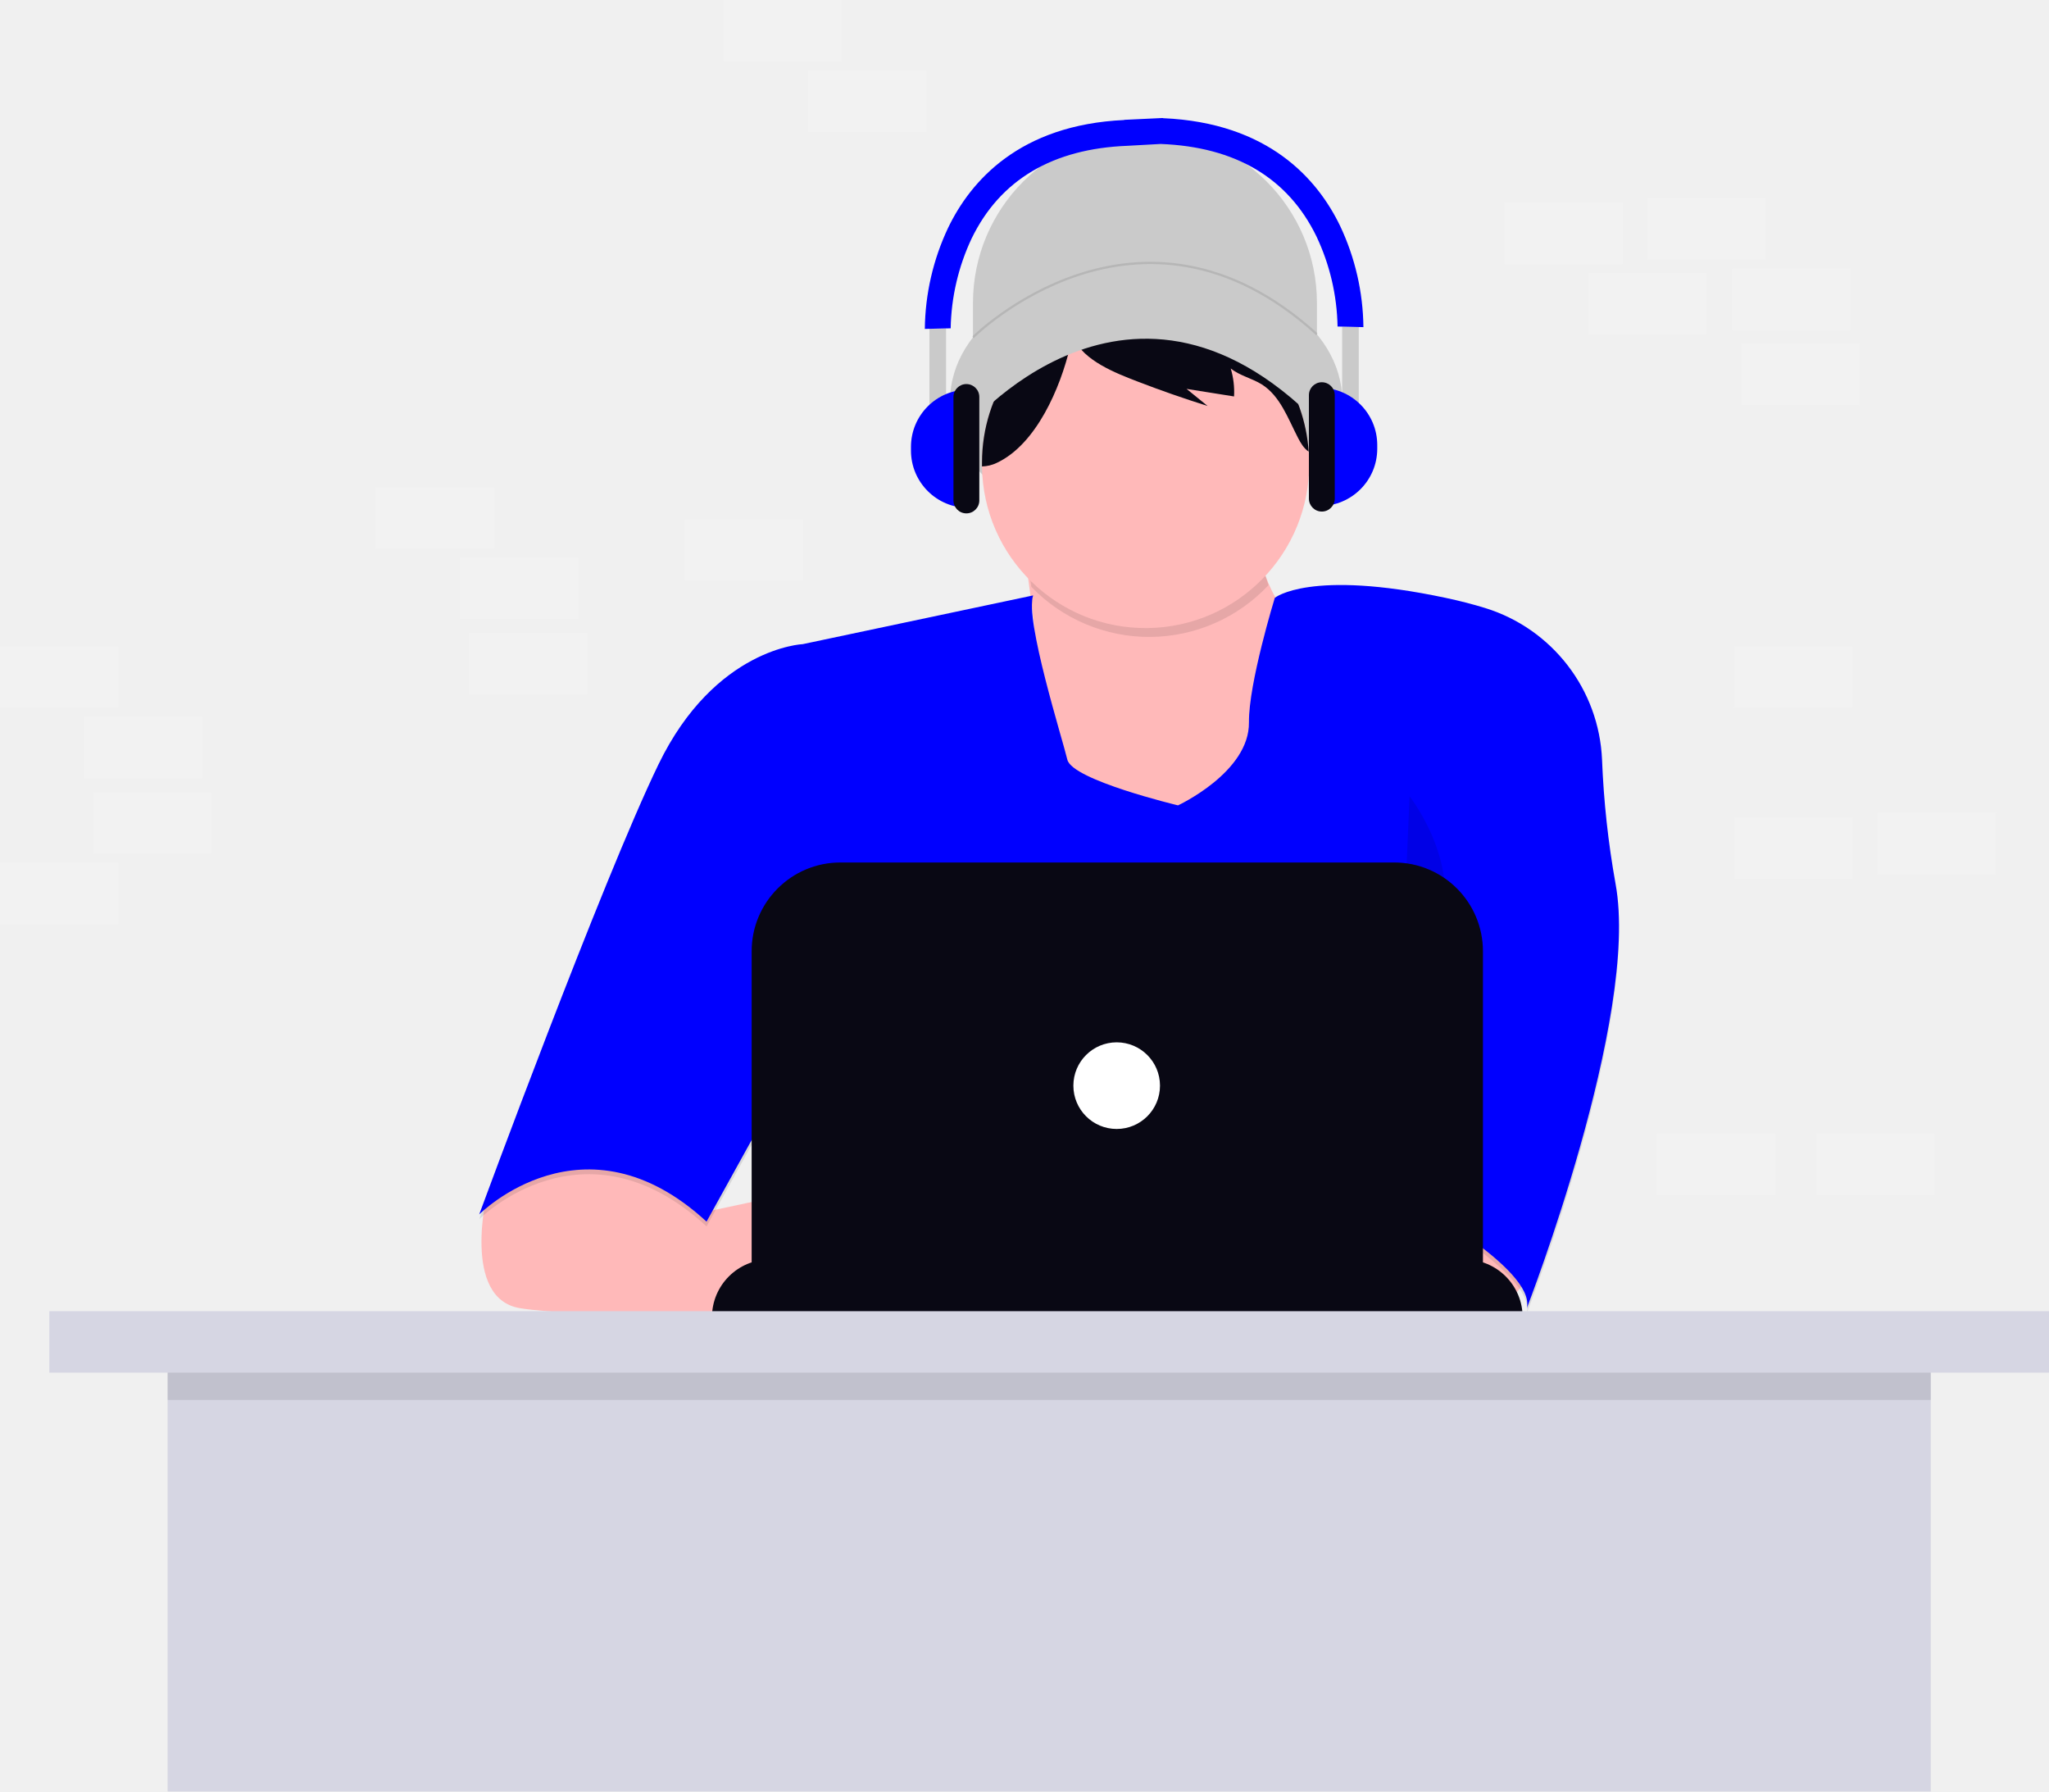
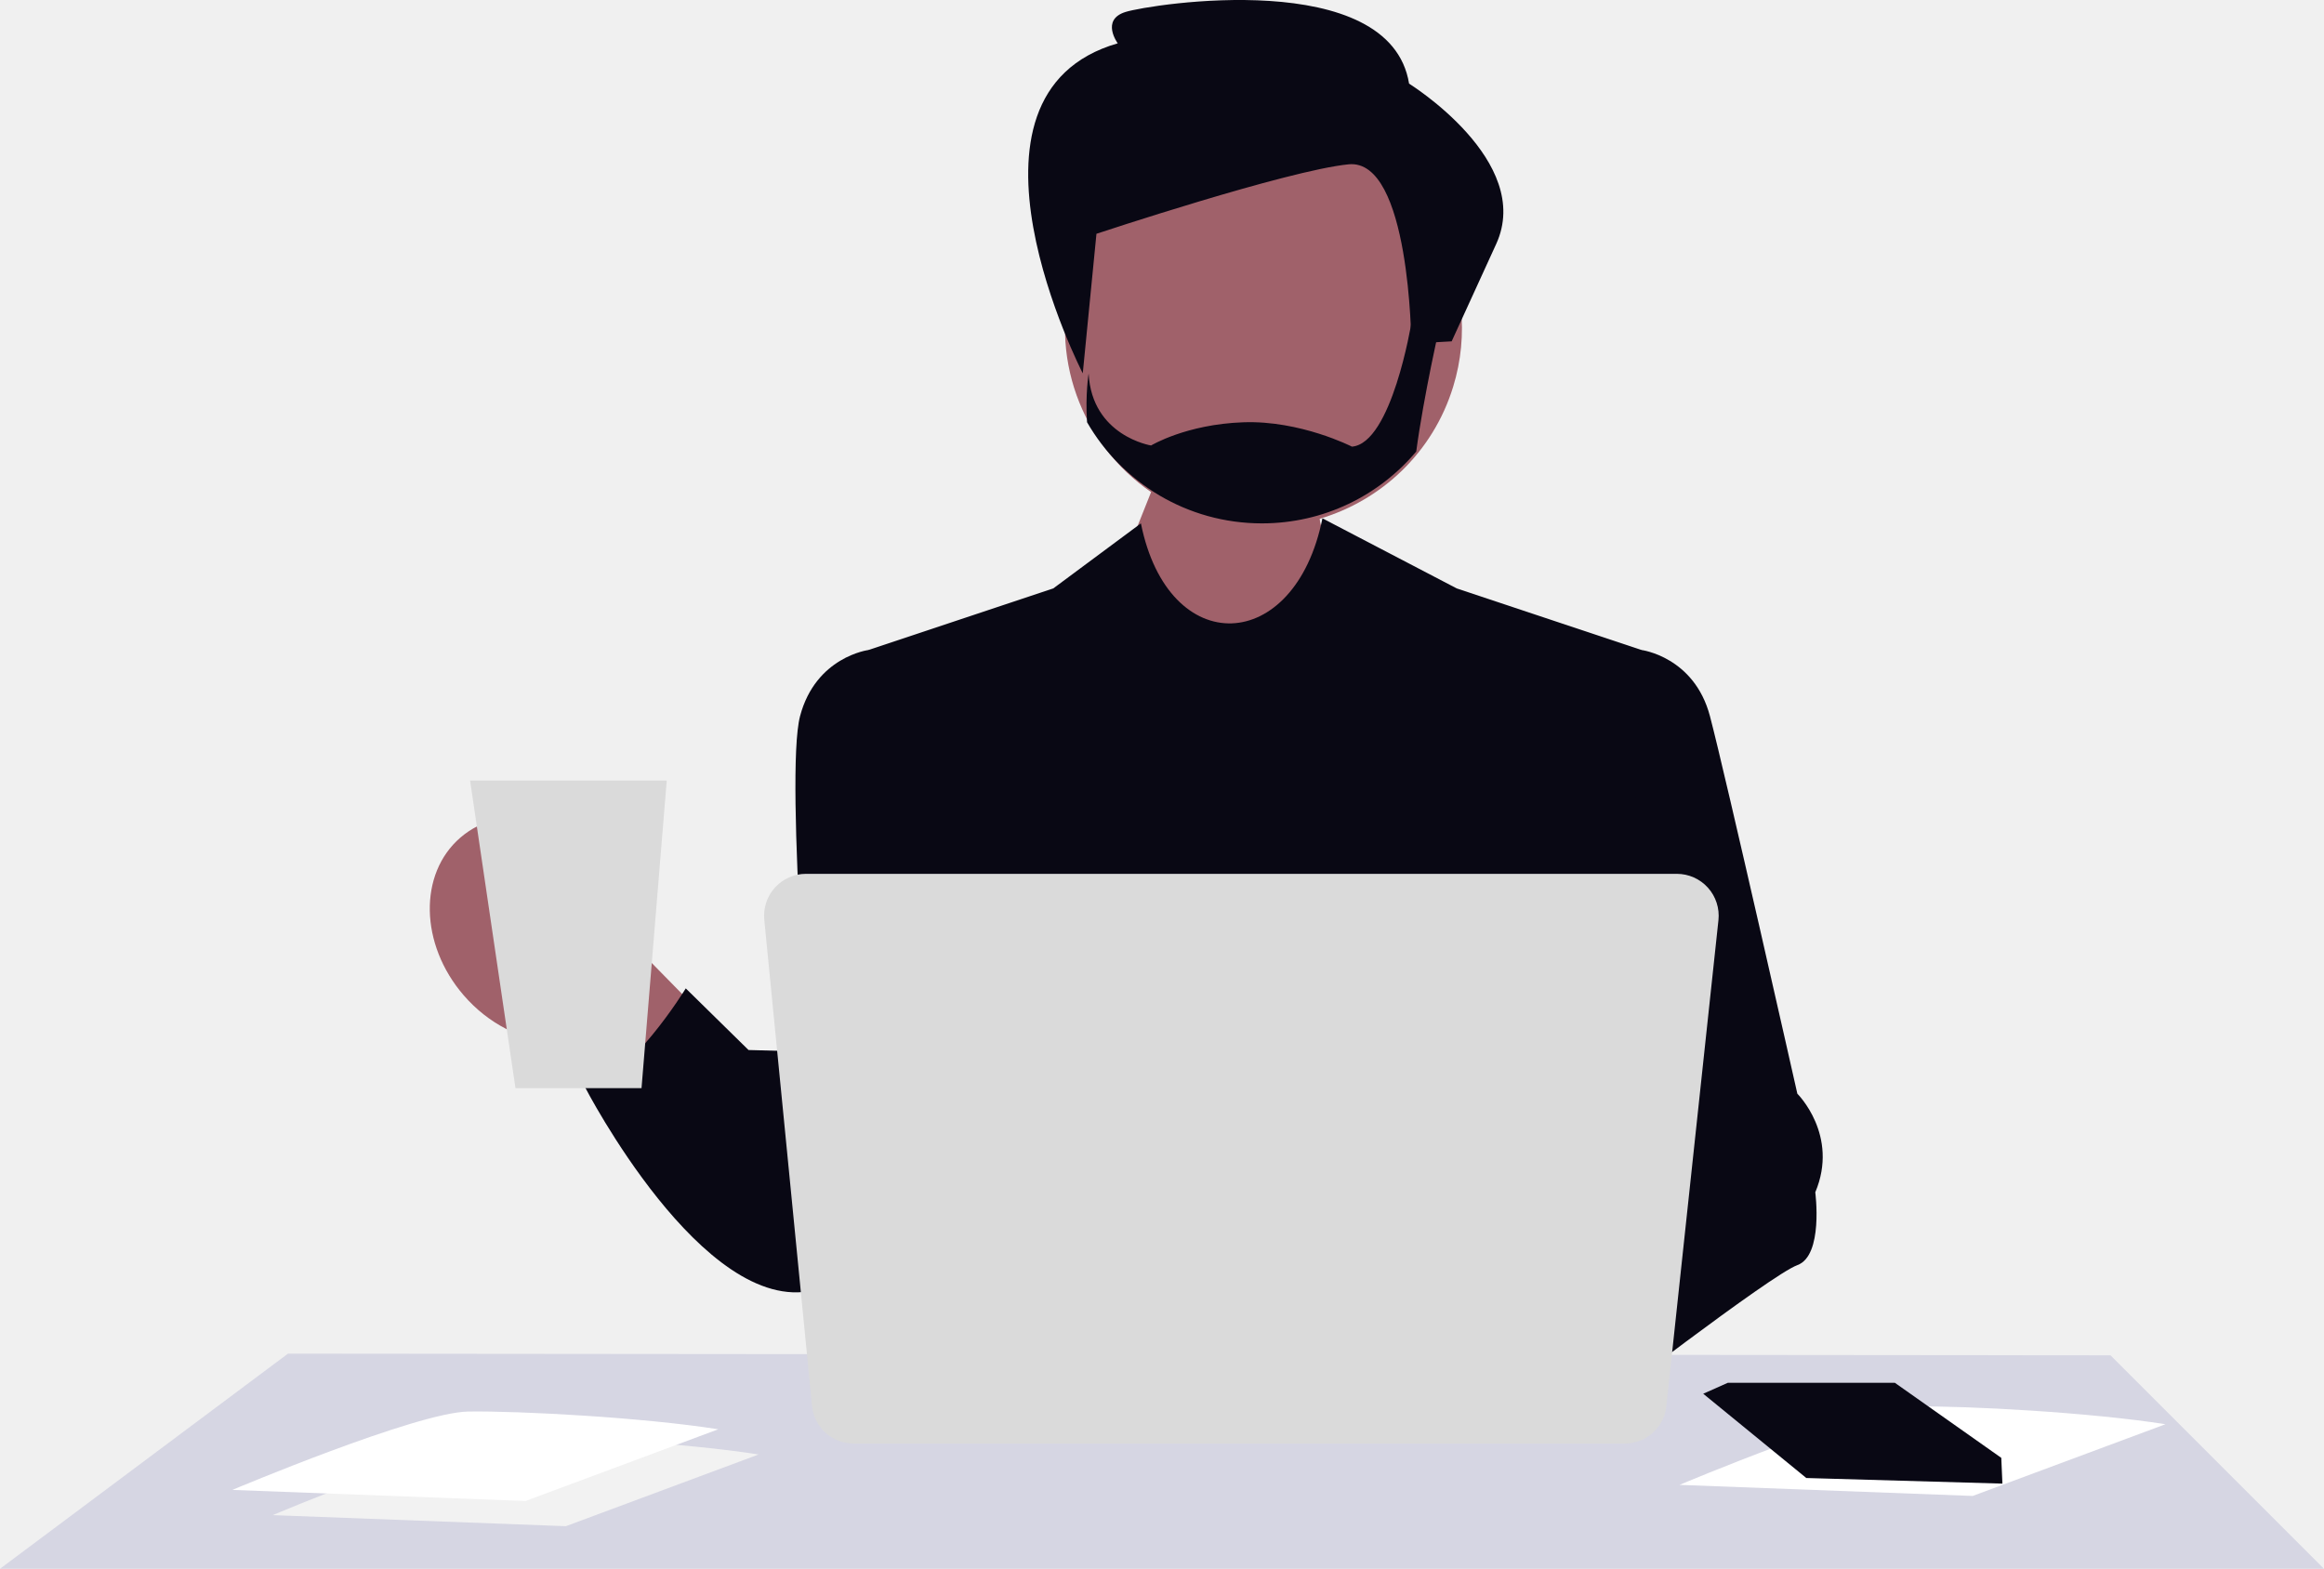
- <svg xmlns="http://www.w3.org/2000/svg" width="900.31" height="787" viewBox="0 0 900.31 787" role="img" artist="Katerina Limpitsouni" source="https://undraw.co/">
-   <g id="Group_2" data-name="Group 2" transform="translate(-510.055 -146.5)">
-     <rect id="Rectangle_34" data-name="Rectangle 34" width="52" height="27" transform="translate(1272.055 430.5)" fill="#f2f2f2" opacity="0.998" />
-     <rect id="Rectangle_36" data-name="Rectangle 36" width="52" height="27" transform="translate(1234.055 233.5)" fill="#f2f2f2" opacity="0.998" />
-     <rect id="Rectangle_37" data-name="Rectangle 37" width="52" height="27" transform="translate(1271.055 264.5)" fill="#f2f2f2" opacity="0.998" />
-     <rect id="Rectangle_38" data-name="Rectangle 38" width="52" height="27" transform="translate(1171.055 235.5)" fill="#f2f2f2" opacity="0.998" />
-     <rect id="Rectangle_39" data-name="Rectangle 39" width="52" height="27" transform="translate(510.055 525.5)" fill="#f2f2f2" opacity="0.998" />
-     <rect id="Rectangle_40" data-name="Rectangle 40" width="52" height="27" transform="translate(1275.055 297.5)" fill="#f2f2f2" opacity="0.998" />
-     <rect id="Rectangle_41" data-name="Rectangle 41" width="52" height="27" transform="translate(1208.055 266.5)" fill="#f2f2f2" opacity="0.998" />
-     <rect id="Rectangle_42" data-name="Rectangle 42" width="52" height="27" transform="translate(1335.055 503.5)" fill="#f2f2f2" opacity="0.998" />
-     <rect id="Rectangle_43" data-name="Rectangle 43" width="52" height="27" transform="translate(1272.055 505.5)" fill="#f2f2f2" opacity="0.998" />
-     <rect id="Rectangle_44" data-name="Rectangle 44" width="52" height="27" transform="translate(510.055 430.5)" fill="#f2f2f2" opacity="0.998" />
-     <rect id="Rectangle_45" data-name="Rectangle 45" width="52" height="27" transform="translate(547.055 461.5)" fill="#f2f2f2" opacity="0.998" />
-     <rect id="Rectangle_46" data-name="Rectangle 46" width="52" height="27" transform="translate(828.055 146.5)" fill="#f2f2f2" opacity="0.998" />
-     <rect id="Rectangle_47" data-name="Rectangle 47" width="52" height="27" transform="translate(1238.055 644.5)" fill="#f2f2f2" opacity="0.998" />
-     <rect id="Rectangle_48" data-name="Rectangle 48" width="52" height="27" transform="translate(551.055 494.5)" fill="#f2f2f2" opacity="0.998" />
-     <rect id="Rectangle_49" data-name="Rectangle 49" width="52" height="27" transform="translate(865.055 177.5)" fill="#f2f2f2" opacity="0.998" />
-     <rect id="Rectangle_50" data-name="Rectangle 50" width="52" height="27" transform="translate(675.055 360.5)" fill="#f2f2f2" opacity="0.998" />
-     <rect id="Rectangle_51" data-name="Rectangle 51" width="52" height="27" transform="translate(712.055 391.5)" fill="#f2f2f2" opacity="0.998" />
-     <rect id="Rectangle_52" data-name="Rectangle 52" width="52" height="27" transform="translate(811.055 374.5)" fill="#f2f2f2" opacity="0.998" />
-     <rect id="Rectangle_53" data-name="Rectangle 53" width="52" height="27" transform="translate(716.055 424.5)" fill="#f2f2f2" opacity="0.998" />
-     <rect id="Rectangle_54" data-name="Rectangle 54" width="52" height="27" transform="translate(1308.055 644.5)" fill="#f2f2f2" opacity="0.998" />
-     <path id="Path_72-2232" data-name="Path 72" d="M503.71,57.57h0a75.57,75.57,0,0,1,75.57,75.57v32.24H428.14V133.14a75.57,75.57,0,0,1,75.57-75.57Z" transform="translate(509.425 146.5)" fill="#cacaca" />
-     <ellipse id="Ellipse_16" data-name="Ellipse 16" cx="86.14" cy="59.19" rx="86.14" ry="59.19" transform="translate(927.525 263.26)" fill="#cacaca" />
-     <path id="Path_73-2233" data-name="Path 73" d="M598.44,289.79s18,94.07,0,119.44,55,35.41,55,35.41L729,417.16l10.57-67.65s-46-25.9-36.47-78.22Z" transform="translate(360.005 90)" fill="#ffb9b9" />
-     <path id="Path_74-2234" data-name="Path 74" d="M821.46,606.89s4.76,20.61-21.14,24.31a146.452,146.452,0,0,1-46.08-.55l-5.71-51.77h60.25Z" transform="translate(360.005 90)" fill="#ffb9b9" />
-     <path id="Path_75-2235" data-name="Path 75" d="M364.12,580.51S352.68,627,378.58,631.2s121,4.23,121,4.23v-55l-43.06,9.2L416.1,550.87Z" transform="translate(360.005 90)" fill="#ffb9b9" />
-     <path id="Path_76-2236" data-name="Path 76" d="M604,320.18l-101.21,21.4s-38.58,1.59-63.42,52.85-78.75,197.66-78.75,197.66,46-46.51,99.89,3.17l35.94-65-7.93,103.06H767V584.69s58.13,31.18,53.91,48.62c0,0,49.75-128.18,39-186.43a396.174,396.174,0,0,1-5.94-54.5h0a73,73,0,0,0-51.38-66.67c-5.24-1.61-11-3.12-17.4-4.47-59.72-12.68-75,0-75,0s-11.57,37.64-11.36,54.7c.26,21.93-31.18,36.47-31.18,36.47s-46.51-11.1-48.62-20.08S600.28,330.75,604,320.18Z" transform="translate(360.005 90)" opacity="0.1" />
-     <path id="Path_77-2237" data-name="Path 77" d="M604,318.07l-101.21,21.4s-38.58,1.59-63.42,52.85S360.61,590,360.61,590s46-46.51,99.89,3.17l35.94-65L488.51,631.2H767V582.58s58.13,31.18,53.91,48.62c0,0,49.75-128.18,39-186.43a396.194,396.194,0,0,1-5.94-54.5h0a73,73,0,0,0-51.38-66.67c-5.24-1.61-11-3.12-17.4-4.47-59.72-12.68-75,0-75,0s-11.57,37.64-11.36,54.7c.26,21.93-31.18,36.47-31.18,36.47s-46.51-11.1-48.62-20.08S600.28,328.64,604,318.07Z" transform="translate(360.005 90)" fill="#0000ff" />
-     <path id="Path_78-2238" data-name="Path 78" d="M707.42,313.58a71.53,71.53,0,0,1-2.76-37.52L600,294.55s1.51,7.91,3.22,19.76a71.86,71.86,0,0,0,104.18-.73Z" transform="translate(360.005 90)" opacity="0.1" />
-     <path id="Path_79-2239" data-name="Path 79" d="M725.27,259.67a71.875,71.875,0,1,1-143.74,1.74c.01-.58.01-1.16.01-1.74a71.856,71.856,0,0,1,83.93-70.87h0a71.82,71.82,0,0,1,59.61,66.1Q725.27,257.27,725.27,259.67Z" transform="translate(360.005 90)" fill="#ffb9b9" />
-     <path id="Path_82-2240" data-name="Path 82" d="M628.36,192.3l.1-.06a71.816,71.816,0,0,0-46.93,67.43q0,.87,0,1.74a16,16,0,0,0,6.45-1.55c17.52-8.18,28-33.2,32.16-50.65C621.64,203,623.05,195.93,628.36,192.3Z" transform="translate(360.005 90)" fill="#090814" />
-     <path id="Path_83-2241" data-name="Path 83" d="M683.37,194.32a71.279,71.279,0,0,0-17.87-5.51,23.06,23.06,0,0,1,12.83,8.06,32.859,32.859,0,0,1,3.93,7,72.07,72.07,0,0,0-60.45,1.25c4.51,9.89,18.5,15.28,27.84,18.89q15.34,5.92,31,10.83l-9.24-7.5,20.87,3.32a36.153,36.153,0,0,0-1.46-12.3c4,3.22,9.3,4.3,13.64,7,8.13,5.13,11.52,15,15.95,23.55,1.17,2.26,2.55,4.57,4.66,6a71.91,71.91,0,0,0-41.7-60.59Z" transform="translate(360.005 90)" fill="#090814" />
-     <path id="Path_85-2242" data-name="Path 85" d="M573.33,246.19s74-92,159.61,0l-7.4-20.61s-40.17-58.66-68.7-46-56.55,21.67-56.55,21.67Z" transform="translate(360.005 90)" fill="#cacaca" />
-     <path id="Path_86-2243" data-name="Path 86" d="M512.55,444.38s-15.85,42.28,6.34,80.33-19.55,53.91-19.55,53.91" transform="translate(360.005 90)" opacity="0.1" />
-     <path id="Path_87-2244" data-name="Path 87" d="M769.4,406.33s27.48,34.88,9.51,66.06S762,578.62,762,578.62" transform="translate(360.005 90)" opacity="0.1" />
-     <path id="Path_88-2245" data-name="Path 88" d="M338.82,553.3H644.29a25.37,25.37,0,0,1,25.37,25.37H313.46A25.37,25.37,0,0,1,338.82,553.3Z" transform="translate(509.425 146.5)" fill="#090814" />
-     <path id="Path_89-2246" data-name="Path 89" d="M369.9,378.89H613.22a39,39,0,0,1,39,39V559.11H330.9V417.89A39,39,0,0,1,369.9,378.89Z" transform="translate(509.425 146.5)" fill="#090814" />
-     <circle id="Ellipse_17" data-name="Ellipse 17" cx="19.03" cy="19.03" r="19.03" transform="translate(981.685 604.4)" fill="#fff" />
-     <path id="Path_90-2247" data-name="Path 90" d="M577.56,204.7s72.72-72.68,151.15-1.33" transform="translate(360.005 90)" fill="none" stroke="#000" stroke-miterlimit="10" stroke-width="1" opacity="0.1" />
-     <rect id="Rectangle_55" data-name="Rectangle 55" width="7.3" height="41.39" transform="translate(1099.785 290.07)" fill="#cacaca" />
-     <path id="Path_91-2248" data-name="Path 91" d="M580.62,170.35h0a25.16,25.16,0,0,1,25.16,25.16v1.62a25.16,25.16,0,0,1-25.16,25.16h0Z" transform="translate(509.425 146.5)" fill="#0000ff" />
-     <rect id="Rectangle_56" data-name="Rectangle 56" width="11.36" height="56.81" rx="5.68" transform="translate(1085.175 314.42)" fill="#090814" />
-     <rect id="Rectangle_57" data-name="Rectangle 57" width="7.3" height="41.39" transform="translate(925.745 332.27) rotate(180)" fill="#cacaca" />
-     <path id="Path_92-2249" data-name="Path 92" d="M550.32,227.66h0a25.16,25.16,0,0,1,25.16,25.16v1.62a25.16,25.16,0,0,1-25.16,25.16h0Z" transform="translate(1485.805 597.26) rotate(180)" fill="#0000ff" />
-     <rect id="Rectangle_58" data-name="Rectangle 58" width="11.36" height="56.81" rx="5.68" transform="translate(940.355 372.03) rotate(180)" fill="#090814" />
-     <path id="Path_93-2250" data-name="Path 93" d="M738.92,155.83c-9.89-20.56-31.43-45.42-77.86-47.41v-.06h-.56l-16.45.78v.08c-46.12,2.12-67.56,26.89-77.42,47.38A106.59,106.59,0,0,0,556.41,201l5.68-.14,5.68-.13A96.651,96.651,0,0,1,577,161.21c12.52-25.72,35.56-39.39,68.47-40.66h0l14.55-.81h0C692.95,121,716,134.69,728.51,160.4a96.652,96.652,0,0,1,9.25,39.54l5.68.13,5.68.14a106.59,106.59,0,0,0-10.2-44.38Z" transform="translate(360.005 90)" fill="#0000ff" />
-     <rect id="Rectangle_59" data-name="Rectangle 59" width="774.71" height="208" transform="translate(583.705 725.5)" fill="#d6d6e3" />
-     <rect id="Rectangle_60" data-name="Rectangle 60" width="774.71" height="22" transform="translate(583.705 739.5)" opacity="0.1" />
-     <rect id="Rectangle_61" data-name="Rectangle 61" width="878.63" height="27" transform="translate(531.735 722.5)" fill="#d6d6e3" />
-   </g>
+ <svg xmlns="http://www.w3.org/2000/svg" width="1009.606" height="681.584" viewBox="0 0 1009.606 681.584" role="img" artist="Katerina Limpitsouni" source="https://undraw.co/">
+   <path d="M281.98,417.219l110.052,112.22-56.512,25.026-94.879-101.624c-13.865-.815-28.389-7.867-39.258-20.481-19.017-22.07-19.628-52.719-1.363-68.458,18.265-15.739,48.487-10.606,67.505,11.463,10.869,12.613,15.698,28.021,14.455,41.853Z" fill="#a0616a" />
+   <polygon points="125.105 588.12 0 681.584 1009.606 681.584 916.872 588.851 125.105 588.12" fill="#d6d6e3" />
+   <path d="M940.725,618.788l-83.728,31.155-127.361-4.807s79.891-33.736,102.535-34.055c22.643-.32,76.175,2.592,108.555,7.708Z" fill="#fff" />
+   <path d="M631.299,168.004c13.963-45.516-11.615-93.733-57.131-107.697-45.516-13.963-93.734,11.615-107.697,57.131-11.324,36.913,3.362,75.6,33.596,96.355l-52.618,131.888,258.486-21.906s-130.944-70.302-132.623-98.389c26.767-7.937,49.185-28.692,57.987-57.383Z" fill="#a0616a" />
+   <path d="M693.129,291.664l20.02-9.249s22.872,2.916,29.694,28.721c6.823,25.805,37.97,164.049,37.97,164.049,0,0,18.247,18.007,7.789,42.838,0,0,3.643,27.502-7.789,31.643s-88.021,63.265-88.021,63.265l.337-321.266Z" fill="#090814" />
+   <path d="M632.829,255.642l-58.327-30.441c-11.934,59.384-66.926,61.574-78.86,2.191l-38.058,28.251-80.321,26.773,11.683,311.424,163.034-.47.012.47h149.474l11.683-311.424-80.321-26.773Z" fill="#090814" />
+   <path d="M397.284,291.664l-20.02-9.249s-22.872,2.916-29.694,28.721c-6.823,25.805,5.841,175.002,5.841,175.002,0,0-18.247,18.007-7.789,42.838,0,0-3.643,27.502,7.789,31.643,11.432,4.141,43.873,5.974,43.873,5.974v-274.928Z" fill="#090814" />
+   <path d="M362.599,457.221l-37.422-1.021-27.26-26.774s-24.591,40.156-43.811,42.838c0,0,51.349,99.547,99.305,88.354l16.425-76.369-7.236-27.028Z" fill="#090814" />
+   <path d="M705.831,627.19h-334.97c-9.401,0-17.182-7.055-18.1-16.41l-20.739-211.158c-.501-5.098,1.185-10.199,4.626-13.994,3.44-3.795,8.352-5.972,13.474-5.972h378.332c5.153,0,10.084,2.198,13.528,6.032,3.444,3.832,5.104,8.97,4.555,14.093l-22.623,211.158c-.993,9.264-8.767,16.251-18.084,16.251Z" fill="#dadada" />
+   <polygon points="278.696 472.755 223.932 472.755 204.217 339.131 289.649 339.131 278.696 472.755" fill="#dadada" />
+   <polygon points="823.165 600.777 750.633 600.777 739.922 605.54 784.708 642.154 869.897 644.588 869.41 633.392 823.165 600.777" fill="#090814" />
+   <path d="M329.558,631.932l-83.728,31.155-127.361-4.807s79.891-33.736,102.535-34.055c22.643-.32,76.175,2.592,108.555,7.708Z" fill="#f2f2f2" />
+   <path d="M312.033,620.979l-83.728,31.155-127.361-4.807s79.891-33.736,102.535-34.055c22.643-.32,76.175,2.592,108.555,7.708Z" fill="#fff" />
+   <path d="M476.326,101.572l-5.943,60.63s-62.363-121.008,15.192-143.384c0,0-7.553-10.227,3.408-13.63s114.875-19.72,123.158,31.155c0,0,54.285,33.645,37.856,69.642l-19.358,42.32-17.524.974s-.494-80.569-27.26-77.887c-26.766,2.682-109.528,30.181-109.528,30.181Z" fill="#090814" />
+   <path d="M625.761,140.032s-7.317,32.157-10.515,56.144c-16.057,19.102-40.131,31.216-67.031,31.216-32.486,0-60.832-17.678-75.969-43.943-.81-11.982.679-21.161.679-21.161,1.446,27.185,27.141,31.259,27.141,31.259,0,0,15.203-9.2,40.021-10.077,24.819-.898,47.229,10.581,47.229,10.581,17.262-1.402,25.805-53.669,25.805-53.669l12.64-.35Z" fill="#090814" />
</svg>
